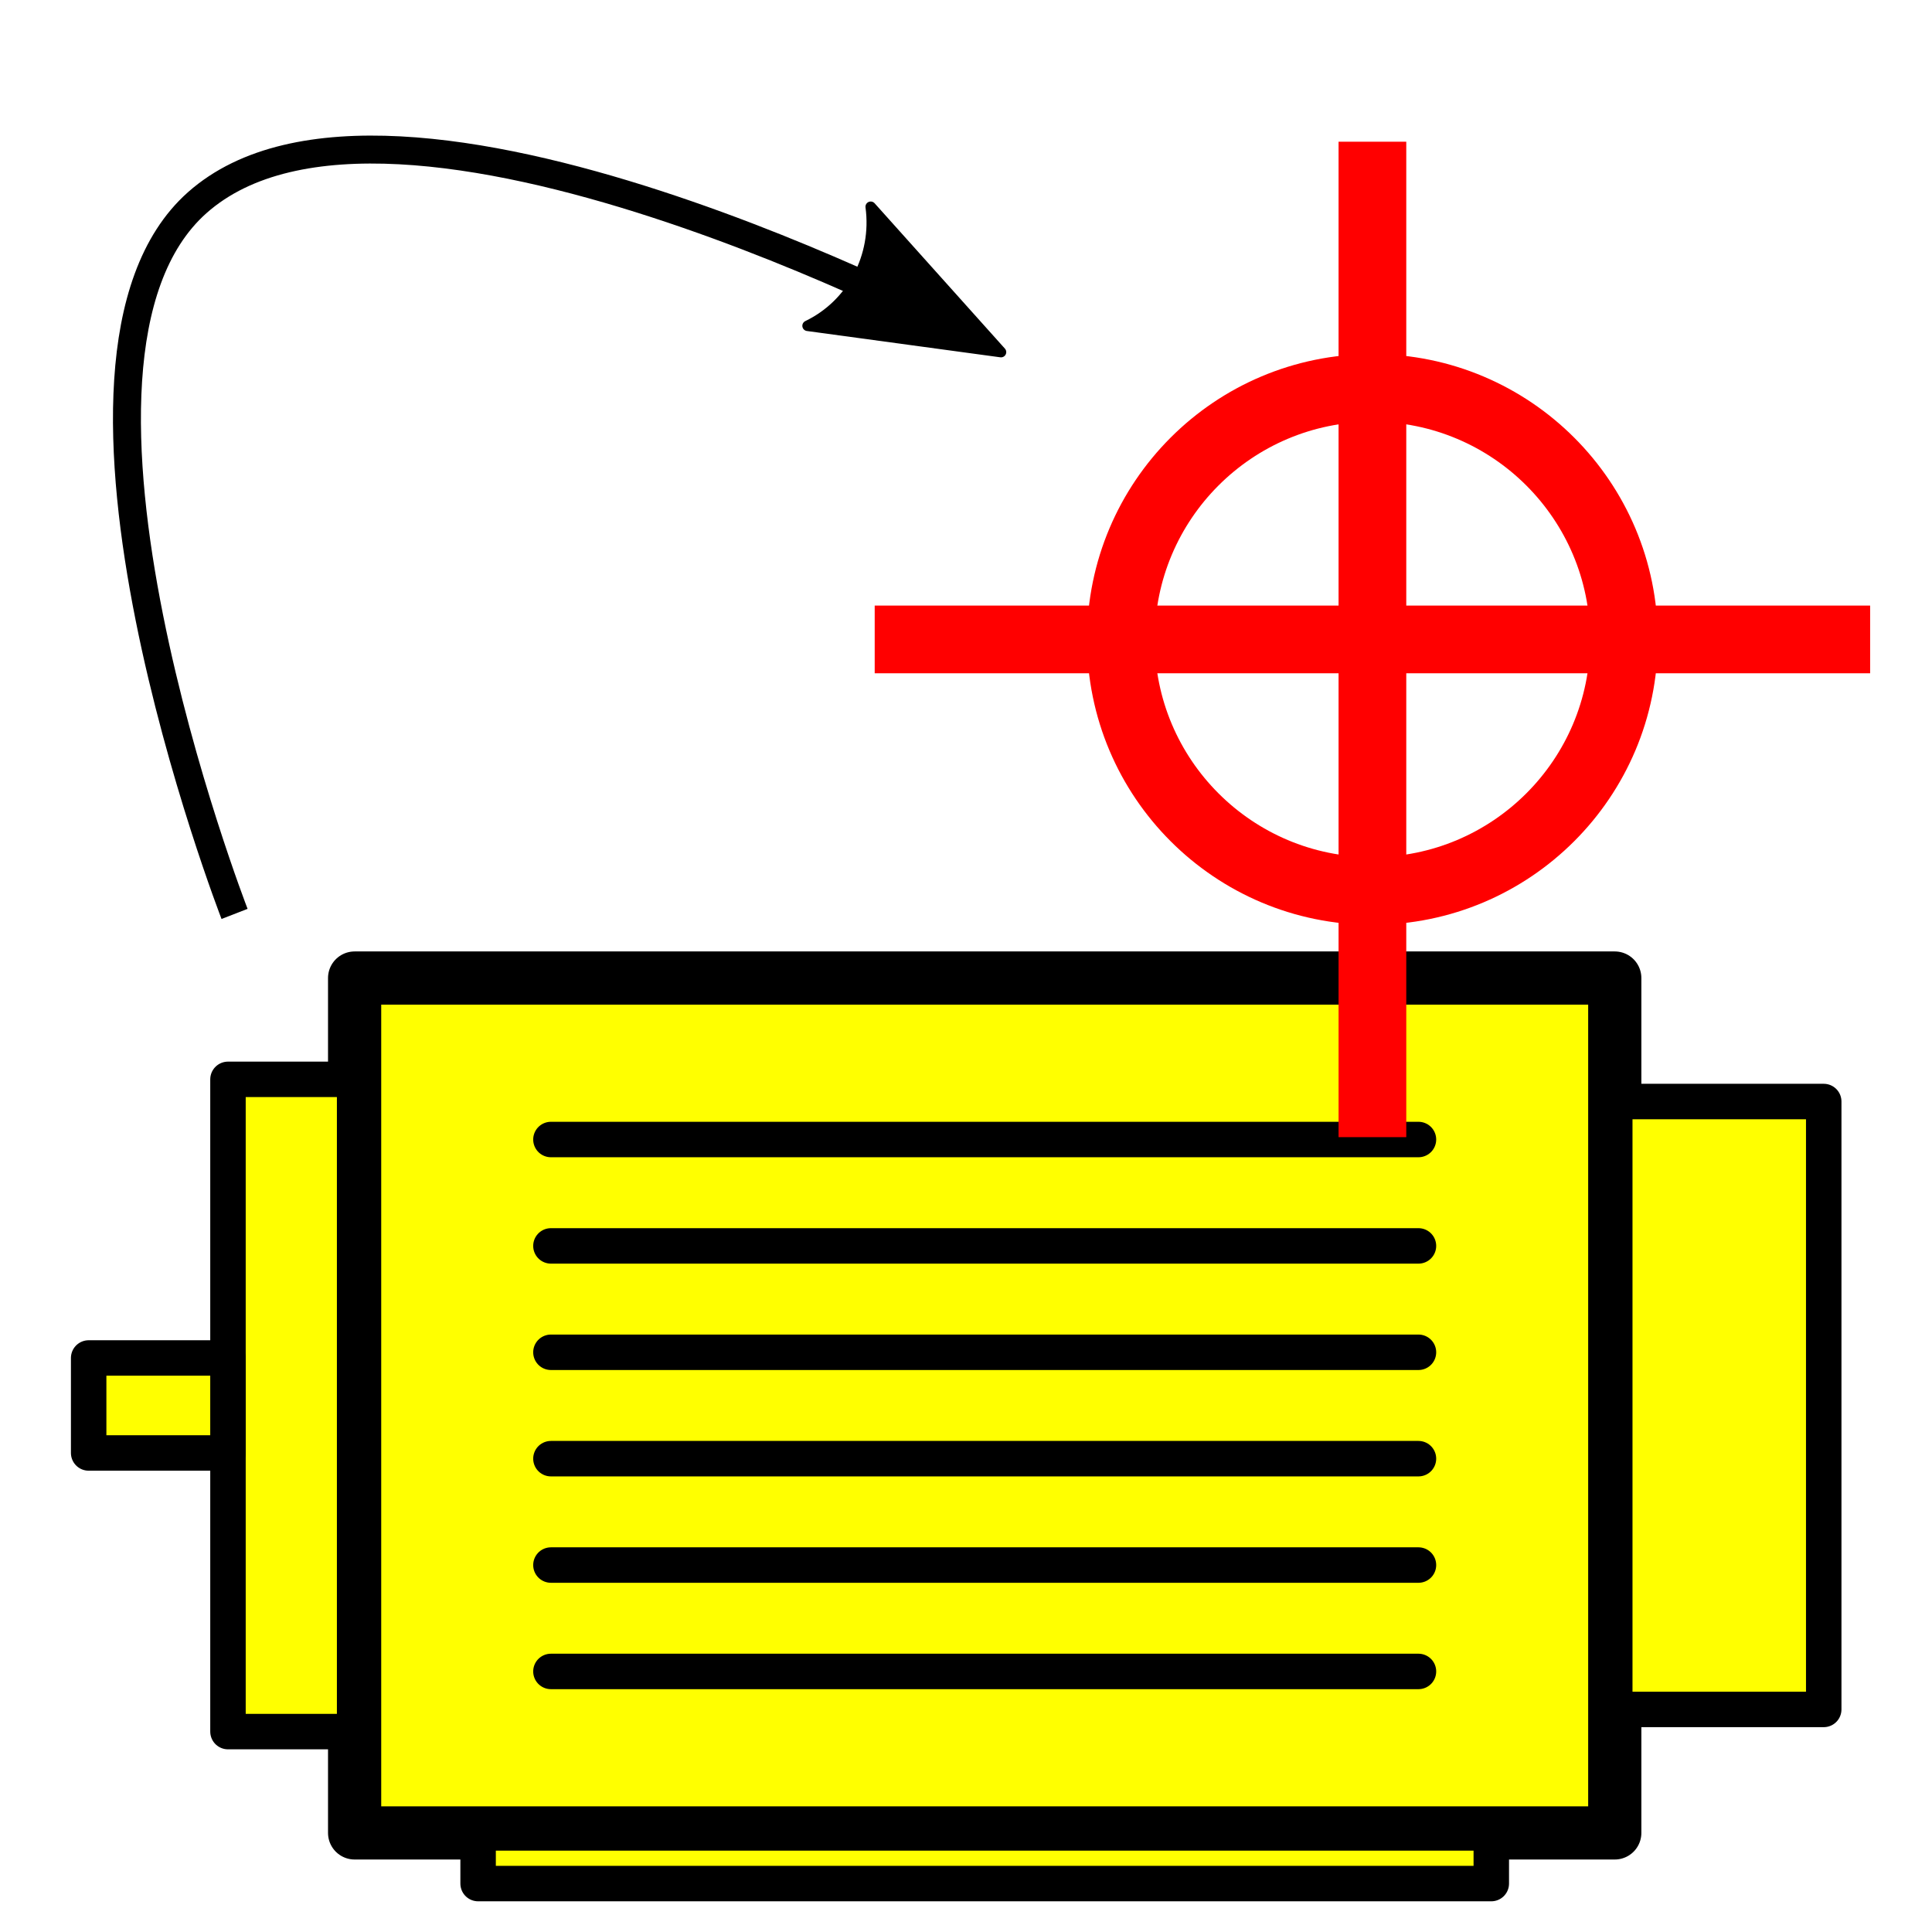
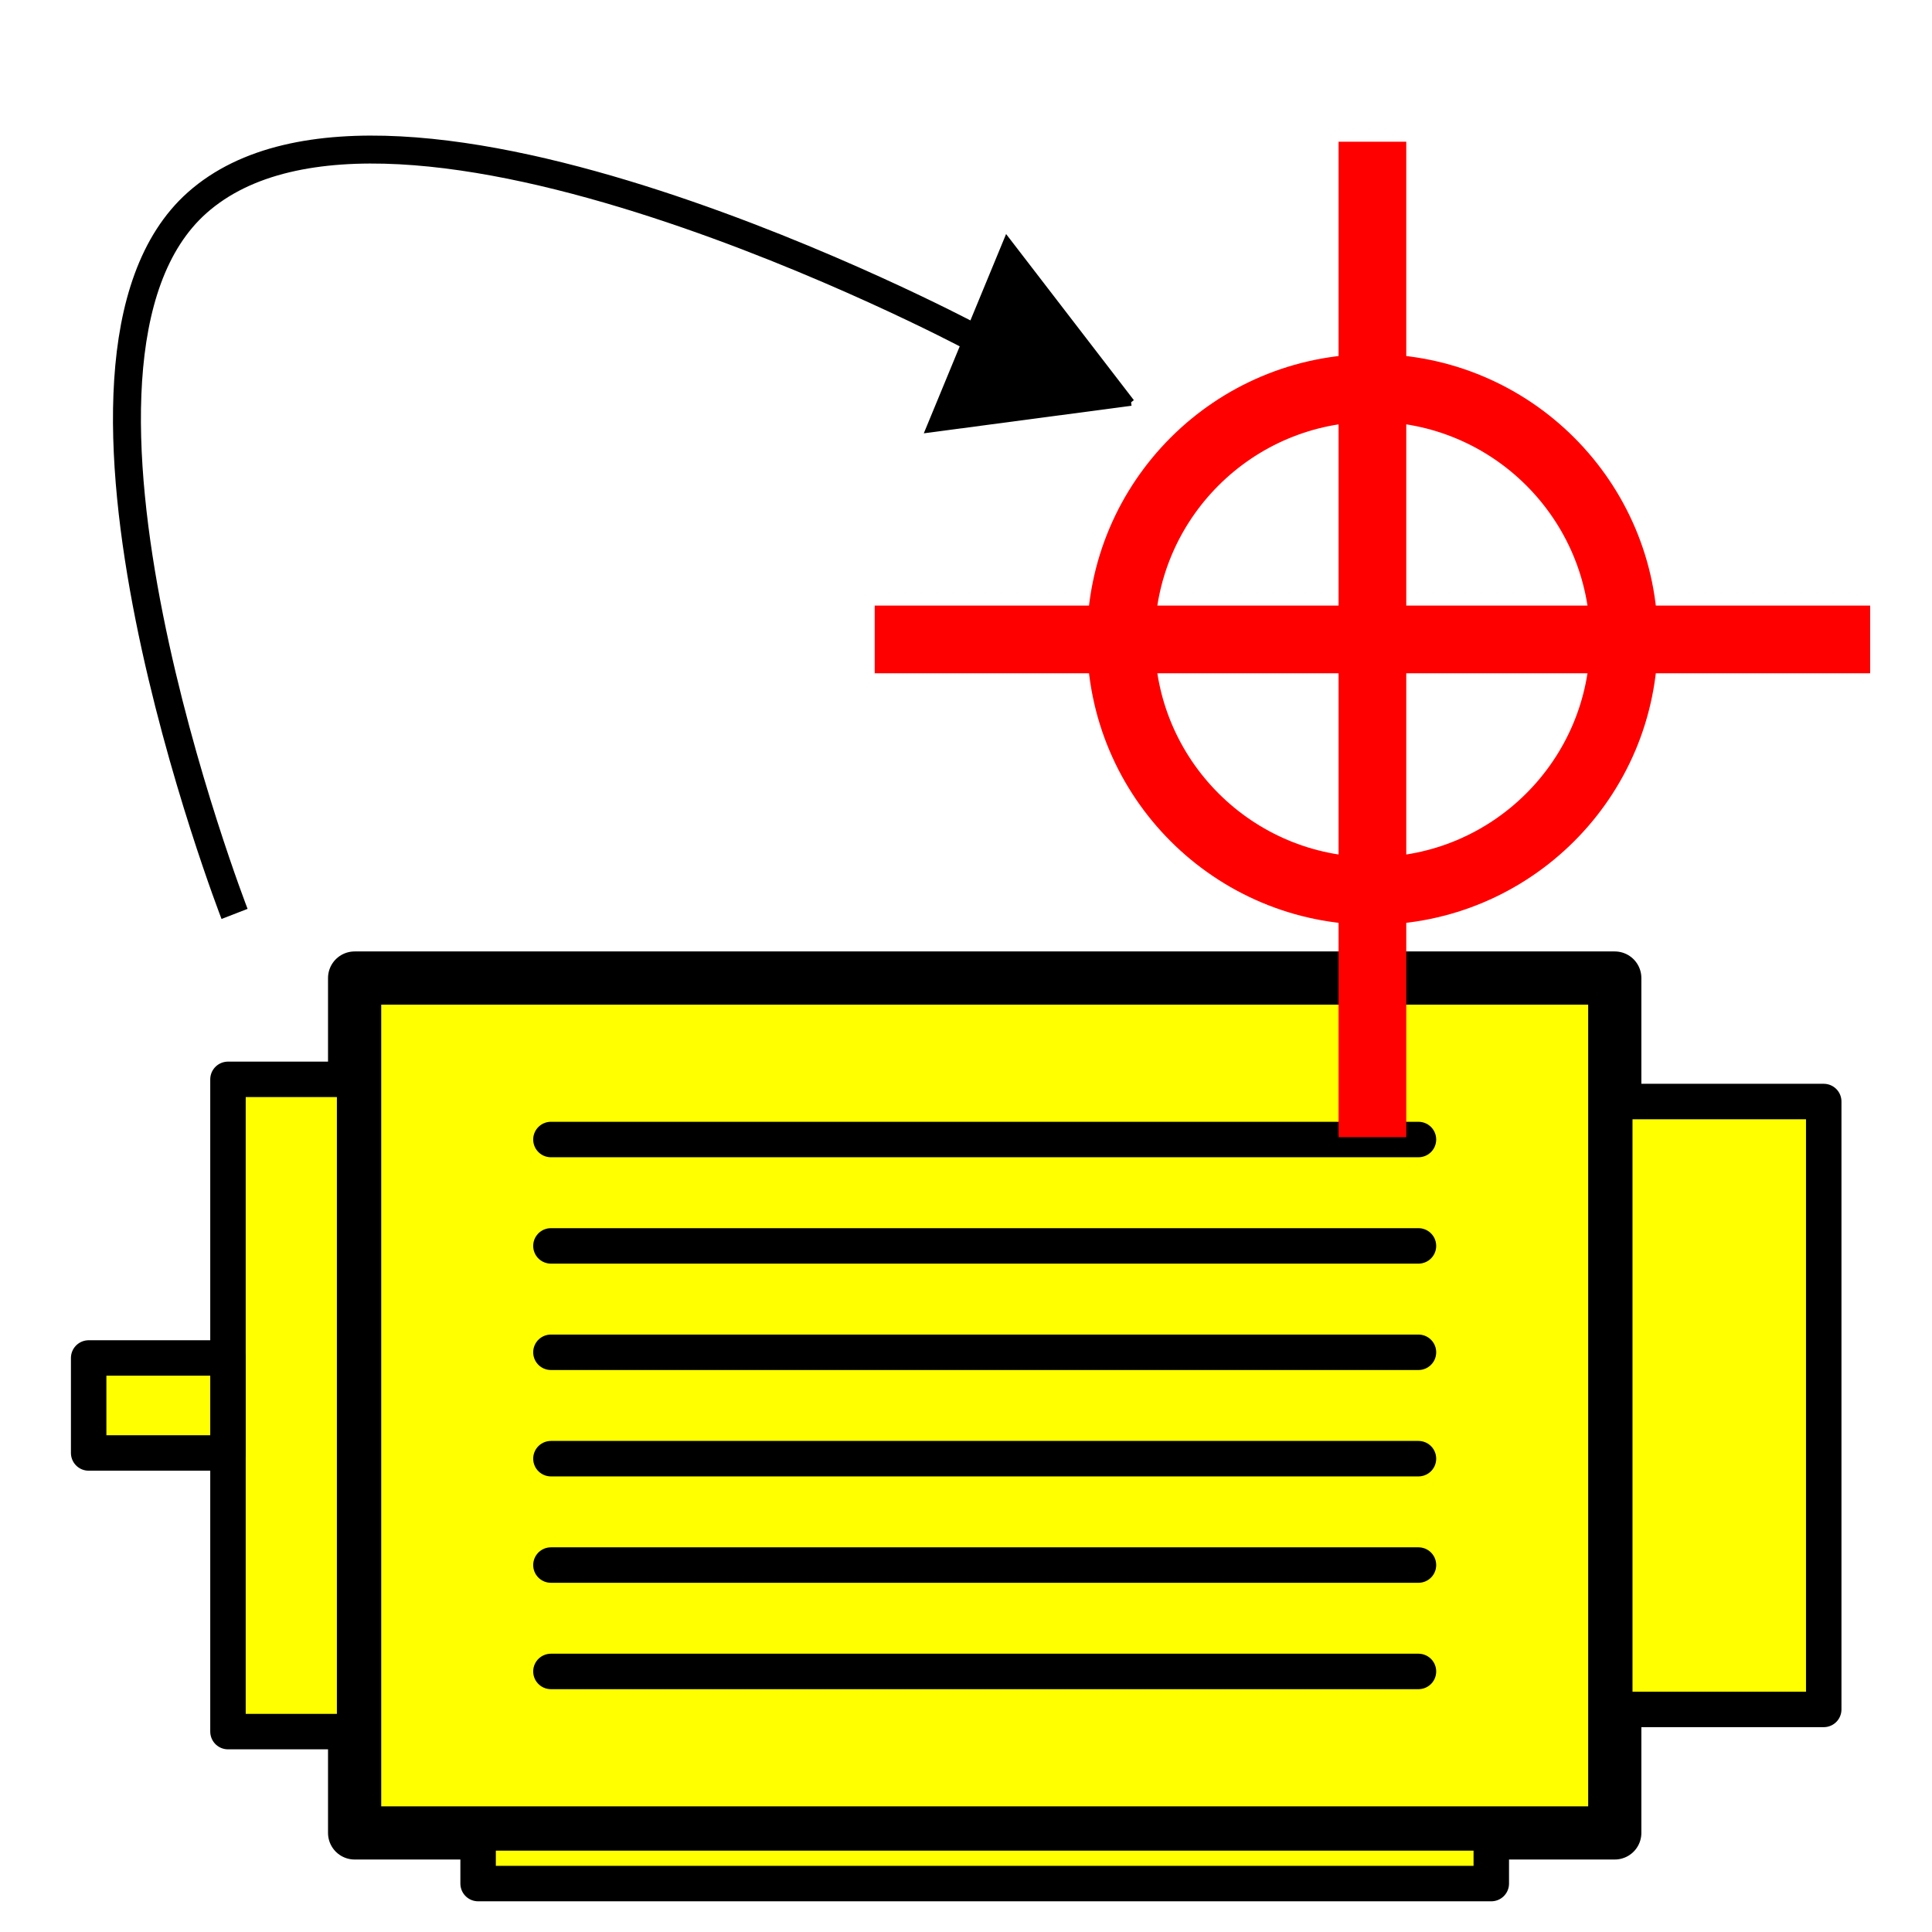
<svg xmlns="http://www.w3.org/2000/svg" xmlns:xlink="http://www.w3.org/1999/xlink" width="73.162mm" height="73.162mm" viewBox="0 0 259.237 259.237" id="svg2" version="1.1">
  <defs id="defs4">
    <marker orient="auto" refY="0.0" refX="0.0" id="Arrow2Mend" style="overflow:visible;">
      <path id="path6194" style="fill-rule:evenodd;stroke-width:0.625;stroke-linejoin:round;stroke:#000000;stroke-opacity:1;fill:#000000;fill-opacity:1" d="M 8.719,4.034 L -2.207,0.016 L 8.719,-4.002 C 6.973,-1.63 6.983,1.616 8.719,4.034 z " transform="scale(0.6) rotate(180) translate(0,0)" />
    </marker>
    <marker orient="auto" refY="0.0" refX="0.0" id="Arrow1Send" style="overflow:visible;">
      <path id="path6182" d="M 0.0,0.0 L 5.0,-5.0 L -12.5,0.0 L 5.0,5.0 L 0.0,0.0 z " style="fill-rule:evenodd;stroke:#000000;stroke-width:1pt;stroke-opacity:1;fill:#000000;fill-opacity:1" transform="scale(0.2) rotate(180) translate(6,0)" />
    </marker>
    <marker orient="auto" refY="0.0" refX="0.0" id="Arrow1Lend" style="overflow:visible;">
      <path id="path6170" d="M 0.0,0.0 L 5.0,-5.0 L -12.5,0.0 L 5.0,5.0 L 0.0,0.0 z " style="fill-rule:evenodd;stroke:#000000;stroke-width:1pt;stroke-opacity:1;fill:#000000;fill-opacity:1" transform="scale(0.8) rotate(180) translate(12.5,0)" />
    </marker>
  </defs>
  <g id="layer1" transform="translate(-102.7165,-104.5201)">
    <g id="g6163" transform="translate(-1.339286,64.28571)">
      <g transform="matrix(1.189556,0,0,1.189556,-20.67895,-14.83288)" id="g4862">
        <rect style="fill:#ffff00;fill-opacity:1;stroke:#000000;stroke-width:6;stroke-linecap:round;stroke-linejoin:round;stroke-miterlimit:4;stroke-dasharray:none;stroke-dashoffset:0;stroke-opacity:1" id="rect4832" width="142.143" height="96.429" x="144.859" y="156.614" />
        <g id="g4846" transform="translate(2.857142,-3.214284)" style="fill:#ffff00">
          <path id="path4834" d="m 164.145,178.043 h 97.857" style="fill:#ffff00;fill-rule:evenodd;stroke:#000000;stroke-width:4;stroke-linecap:round;stroke-linejoin:round;stroke-miterlimit:4;stroke-dasharray:none;stroke-opacity:1" />
          <use style="fill:#ffff00;stroke-width:4;stroke-linecap:round;stroke-linejoin:round;stroke-miterlimit:4;stroke-dasharray:none" height="100%" width="100%" transform="translate(0,12)" id="use4836" xlink:href="#path4834" y="0" x="0" />
          <use style="fill:#ffff00;stroke-width:4;stroke-linecap:round;stroke-linejoin:round;stroke-miterlimit:4;stroke-dasharray:none" height="100%" width="100%" transform="translate(0,12)" id="use4838" xlink:href="#use4836" y="0" x="0" />
          <use style="fill:#ffff00;stroke-width:4;stroke-linecap:round;stroke-linejoin:round;stroke-miterlimit:4;stroke-dasharray:none" height="100%" width="100%" transform="translate(0,12)" id="use4840" xlink:href="#use4838" y="0" x="0" />
          <use style="fill:#ffff00;stroke-width:4;stroke-linecap:round;stroke-linejoin:round;stroke-miterlimit:4;stroke-dasharray:none" height="100%" width="100%" transform="translate(0,12)" id="use4842" xlink:href="#use4840" y="0" x="0" />
          <use style="fill:#ffff00;stroke-width:4;stroke-linecap:round;stroke-linejoin:round;stroke-miterlimit:4;stroke-dasharray:none" height="100%" width="100%" transform="translate(0,12)" id="use4844" xlink:href="#use4842" y="0" x="0" />
        </g>
        <rect style="fill:#ffff00;fill-opacity:1;stroke:#000000;stroke-width:4;stroke-linecap:round;stroke-linejoin:round;stroke-miterlimit:4;stroke-dasharray:none;stroke-dashoffset:0;stroke-opacity:1" id="rect4854" width="14.286" height="73.571" x="130.574" y="168.043" />
        <rect style="fill:#ffff00;fill-opacity:1;stroke:#000000;stroke-width:4;stroke-linecap:round;stroke-linejoin:round;stroke-miterlimit:4;stroke-dasharray:none;stroke-dashoffset:0;stroke-opacity:1" id="rect4856" width="114.286" height="5.714" x="158.788" y="253.043" />
        <rect style="fill:#ffff00;fill-opacity:1;stroke:#000000;stroke-width:4;stroke-linecap:round;stroke-linejoin:round;stroke-miterlimit:4;stroke-dasharray:none;stroke-dashoffset:0;stroke-opacity:1" id="rect4858" width="15.714" height="10.714" x="114.859" y="199.471" />
        <rect style="fill:#ffff00;fill-opacity:1;stroke:#000000;stroke-width:4;stroke-linecap:round;stroke-linejoin:round;stroke-miterlimit:4;stroke-dasharray:none;stroke-dashoffset:0;stroke-opacity:1" id="rect4860" width="23.571" height="68.571" x="287.002" y="170.543" />
      </g>
    </g>
    <g id="g6124" transform="matrix(0.9375,0,0,0.9375,126.5839,-263.7756)">
      <path id="path17968-3" d="M 170.97,413.132 V 555.604" style="fill:none;fill-rule:evenodd;stroke:#ff0000;stroke-width:9.69;stroke-linecap:butt;stroke-linejoin:miter;stroke-miterlimit:4;stroke-dasharray:none;stroke-opacity:1" />
      <path style="fill:none;fill-rule:evenodd;stroke:#ff0000;stroke-width:9.69;stroke-linecap:butt;stroke-linejoin:miter;stroke-miterlimit:4;stroke-dasharray:none;stroke-opacity:1" d="M 242.206,484.368 H 99.734" id="path17970-6" />
      <circle r="36.001" cy="484.368" cx="170.97" id="path17975-7" style="fill:none;stroke:#ff0000;stroke-width:9.69;stroke-miterlimit:4;stroke-dasharray:none" />
    </g>
-     <path style="fill:none;stroke:#000000;stroke-width:3.75;stroke-linecap:butt;stroke-linejoin:miter;stroke-miterlimit:4;stroke-dasharray:none;stroke-opacity:1;marker-end:url(#Arrow2Mend)" d="m 134.19,227.15 c 0,0 -28.826,-74.26 -5.022,-95.424 26.149,-23.249 103.46,17.746 103.46,17.746" id="path6165" />
+     <path style="fill:none;stroke:#000000;stroke-width:3.749;stroke-linecap:butt;stroke-linejoin:miter;stroke-miterlimit:4;stroke-dasharray:none;stroke-opacity:1;marker-end:" d="m 134.19,227.15 c 0,0 -28.826,-74.26 -5.022,-95.424 26.149,-23.249 103.46,17.746 103.46,17.746" id="path6165" />
+     <path id="path988" style="fill:#000000;fill-opacity:1;stroke:#000000;stroke-width:0.938px;stroke-linecap:butt;stroke-linejoin:miter;stroke-opacity:1" d="m 254.486,158.497 -27.07,3.595 10.422,-25.24 16.648,21.646" />
  </g>
</svg>
